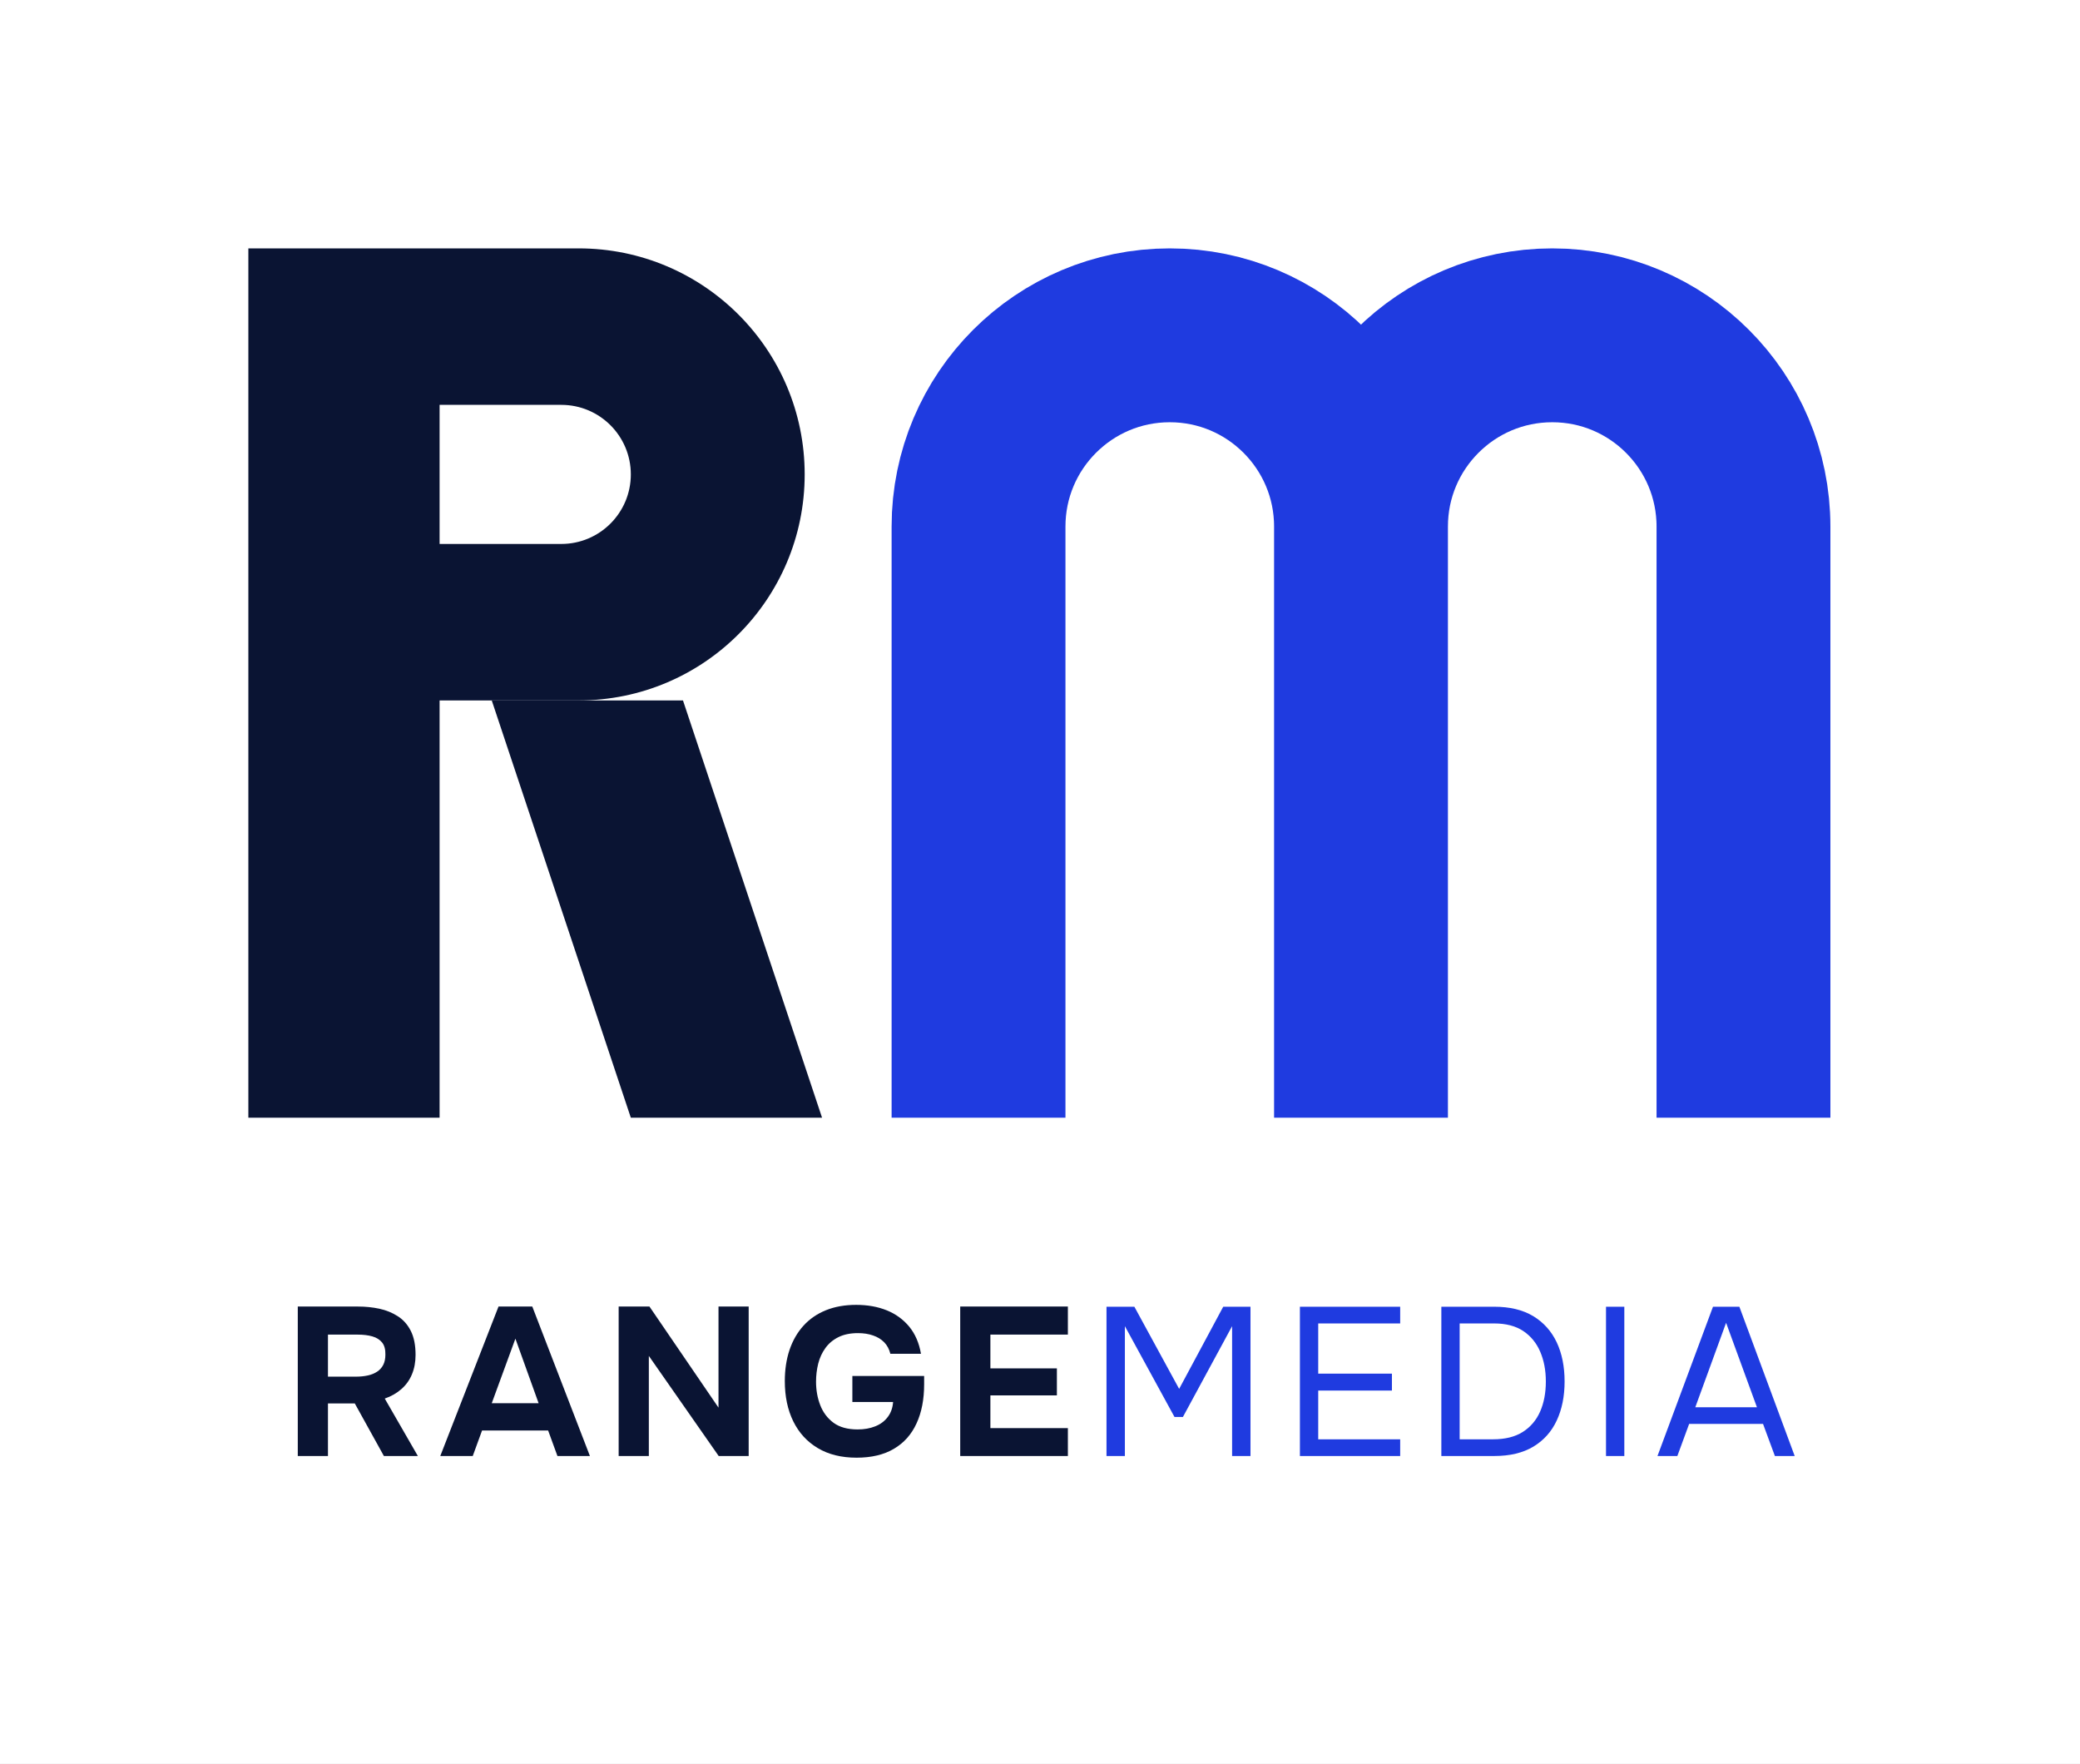
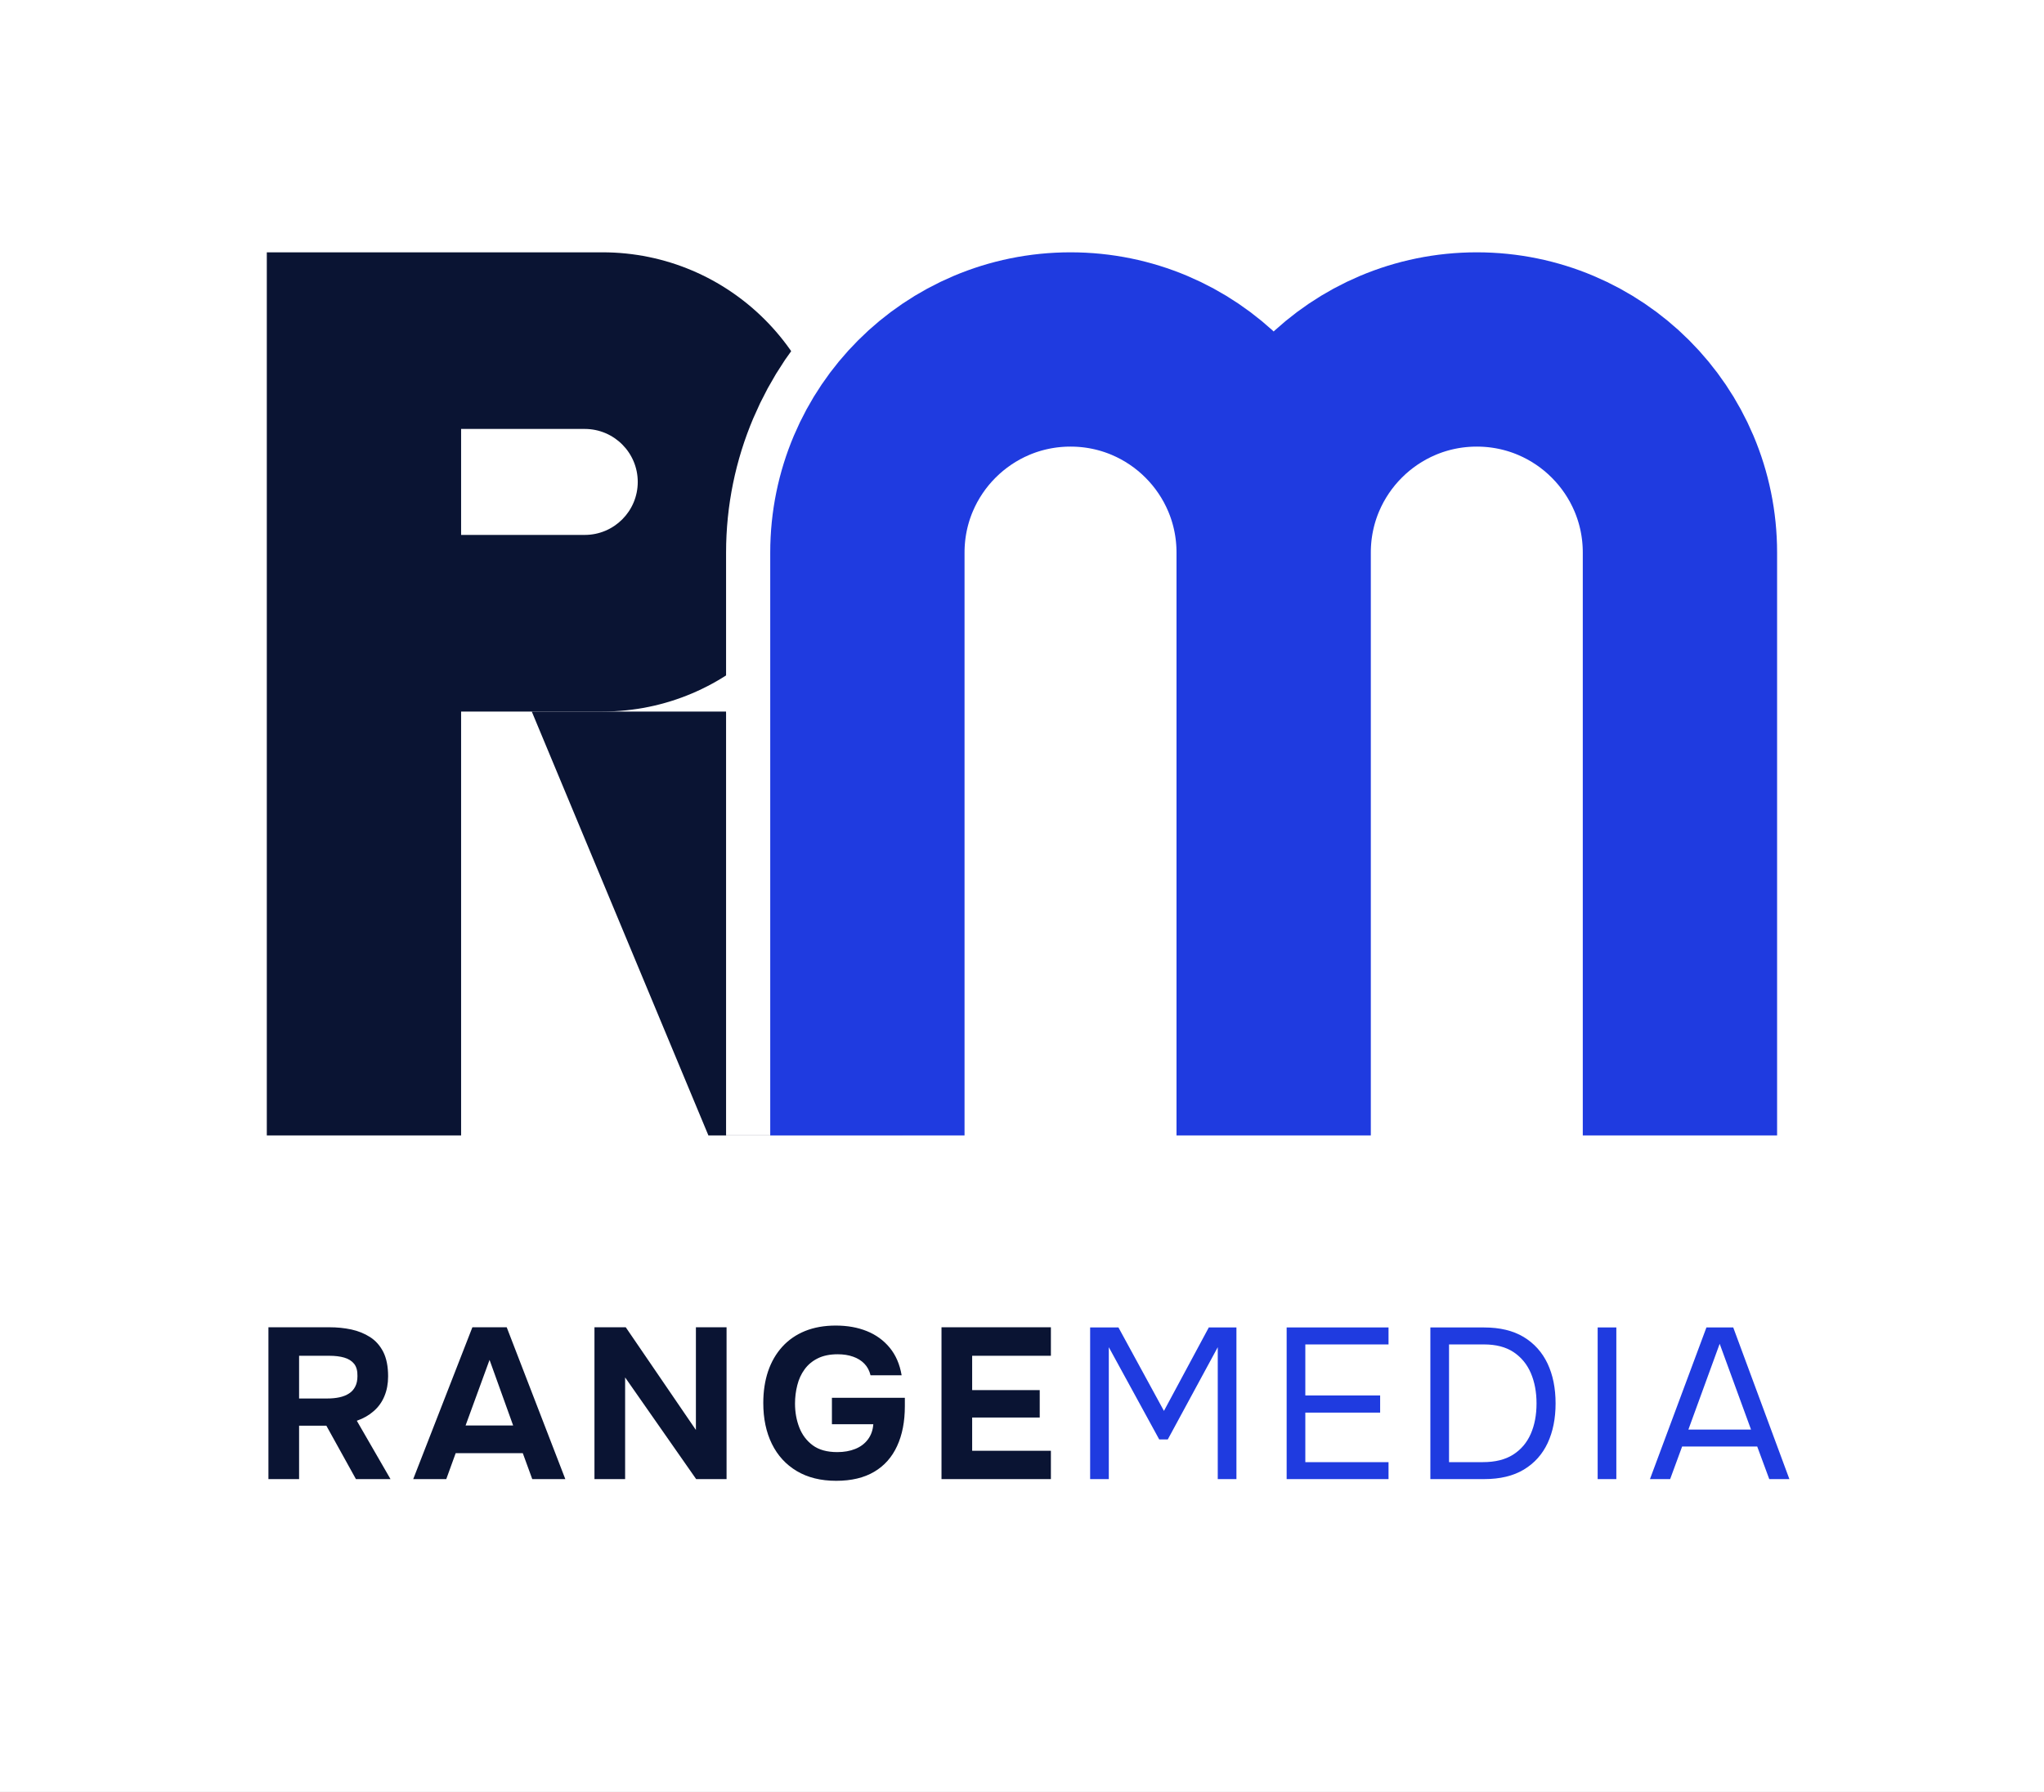
- <svg xmlns="http://www.w3.org/2000/svg" viewBox="0 0 335 284">
+ <svg xmlns="http://www.w3.org/2000/svg" viewBox="0 0 324 284">
  <rect width="100%" height="100%" fill="#FFFFFF" />
-   <g transform="translate(40 40) scale(1.4)">
-     <path fill="#0A1433" fill-rule="evenodd" d="M0 0H38A26 26 0 0 1 38 52H22V100H0Z M22 18H36A8 8 0 0 1 36 34H22Z" />
-     <path fill="#0A1433" d="M28 52H50L66 100H44Z" />
-     <path fill="none" stroke="#1F3BE0" stroke-width="20" d="M84 100V32A22 22 0 0 1 128 32V100 M128 32A22 22 0 0 1 172 32V100" />
+   <g transform="translate(42.292 40) scale(1.4)">
+     <defs>
+       <mask id="rmk1" maskUnits="userSpaceOnUse" x="-10" y="-10" width="220" height="130">
+         <rect x="-10" y="-10" width="220" height="130" fill="#fff" />
+         <path fill="none" stroke="#000" stroke-width="32" d="M68 100V34A23 23 0 0 1 114 34V100 M114 34A23 23 0 0 1 160 34V100" />
+       </mask>
+     </defs>
+     <g mask="url(#rmk1)" fill="#0A1433">
+       <path fill-rule="evenodd" d="M0 0H38A26 26 0 0 1 38 52H22V100H0Z M22 20H36A6 6 0 0 1 36 32H22Z" />
+       <path d="M30 52H52L72 100H50Z" />
+     </g>
+     <path fill="none" stroke="#1F3BE0" stroke-width="22" d="M68 100V34A23 23 0 0 1 114 34V100 M114 34A23 23 0 0 1 160 34V100" />
  </g>
-   <path fill="#0A1433" d="M52.82 234.48L47.96 234.48L47.96 210.41L57.65 210.41Q59.45 210.41 61.10 210.76Q62.75 211.12 64.07 211.97Q65.40 212.82 66.16 214.33Q66.93 215.85 66.93 218.19L66.93 218.19Q66.93 219.93 66.35 221.32Q65.77 222.72 64.65 223.70Q63.53 224.69 61.97 225.23L61.97 225.23L67.30 234.48L61.83 234.48L57.14 226.01L52.82 226.01L52.82 234.48ZM52.82 214.93L52.82 221.70L57.31 221.70Q58.36 221.70 59.23 221.51Q60.10 221.32 60.72 220.91Q61.35 220.51 61.71 219.83Q62.07 219.15 62.07 218.16L62.07 218.16Q62.10 216.90 61.54 216.20Q60.98 215.51 59.98 215.22Q58.97 214.93 57.61 214.93L57.61 214.93L52.82 214.93ZM76.14 234.48L70.91 234.48L80.29 210.41L85.73 210.41L95.01 234.48L89.78 234.48L88.28 230.37L77.64 230.37L76.14 234.48ZM83.01 215.58L79.20 225.98L86.75 225.98L83.01 215.58ZM104.50 234.48L99.64 234.48L99.64 210.41L104.60 210.41L115.72 226.69L115.72 210.41L120.58 210.41L120.58 234.48L115.75 234.48L104.50 218.36L104.50 234.48ZM137.96 234.75L137.96 234.75Q134.28 234.75 131.70 233.20Q129.12 231.66 127.76 228.89Q126.40 226.12 126.40 222.41L126.40 222.41Q126.40 219.66 127.16 217.39Q127.93 215.13 129.40 213.50Q130.88 211.87 133.03 211.00Q135.17 210.14 137.89 210.14L137.89 210.14Q140.64 210.14 142.82 211.02Q144.99 211.90 146.44 213.65Q147.88 215.41 148.33 218.02L148.33 218.02L143.40 218.02Q143.12 216.90 142.41 216.17Q141.70 215.44 140.62 215.07Q139.55 214.69 138.19 214.69L138.19 214.69Q136.32 214.69 135.03 215.34Q133.74 215.98 132.94 217.09Q132.14 218.19 131.78 219.60Q131.43 221.02 131.43 222.51L131.43 222.51Q131.43 224.55 132.11 226.30Q132.79 228.05 134.25 229.13Q135.71 230.20 138.13 230.20L138.13 230.20Q139.72 230.20 140.96 229.70Q142.21 229.21 142.97 228.21Q143.74 227.20 143.84 225.78L143.84 225.78L137.28 225.78L137.28 221.59L148.84 221.59L148.84 222.92Q148.84 226.59 147.61 229.24Q146.39 231.90 143.97 233.32Q141.56 234.75 137.96 234.75ZM171.99 234.48L154.65 234.48L154.65 210.41L171.99 210.41L171.99 214.93L159.51 214.93L159.51 220.37L170.22 220.37L170.22 224.72L159.51 224.72L159.51 229.99L171.99 229.99L171.99 234.48Z" />
-   <path fill="#1F3BE0" d="M181.17 234.48L178.21 234.48L178.21 210.44L182.70 210.44L189.91 223.67L197.01 210.44L201.40 210.44L201.40 234.48L198.44 234.48L198.44 213.57L190.52 228.19L189.16 228.19L181.17 213.57L181.17 234.48ZM225.51 234.48L209.36 234.48L209.36 210.44L225.51 210.44L225.51 213.13L212.31 213.13L212.31 221.22L224.18 221.22L224.18 223.94L212.31 223.94L212.31 231.79L225.51 231.79L225.51 234.48ZM240.67 234.48L232.14 234.48L232.14 210.44L240.67 210.44Q244.41 210.44 246.93 211.95Q249.44 213.47 250.72 216.17Q251.99 218.87 251.99 222.48L251.99 222.48Q251.99 226.05 250.73 228.75Q249.48 231.45 246.96 232.97Q244.44 234.48 240.67 234.48L240.67 234.48ZM235.09 213.13L235.09 231.79L240.47 231.79Q243.39 231.79 245.26 230.60Q247.13 229.41 248.05 227.32Q248.97 225.23 248.97 222.48L248.97 222.48Q248.97 219.79 248.06 217.68Q247.16 215.58 245.33 214.35Q243.49 213.13 240.64 213.13L240.64 213.13L235.09 213.13ZM261.61 234.48L258.66 234.48L258.66 210.44L261.61 210.44L261.61 234.48ZM270.15 234.48L266.95 234.48L275.89 210.44L280.14 210.44L289.05 234.48L285.86 234.48L283.95 229.31L272.05 229.31L270.15 234.48ZM278.00 213.03L273.04 226.63L282.97 226.63L278.00 213.03Z" />
+   <path fill="#0A1433" d="M47.41 234.48L42.55 234.48L42.55 210.41L52.24 210.41Q54.04 210.41 55.69 210.76Q57.34 211.12 58.67 211.97Q59.99 212.82 60.76 214.33Q61.52 215.85 61.52 218.19L61.52 218.19Q61.52 219.93 60.94 221.32Q60.37 222.72 59.24 223.70Q58.12 224.69 56.56 225.23L56.56 225.23L61.90 234.48L56.42 234.48L51.73 226.01L47.41 226.01L47.41 234.48ZM47.41 214.93L47.41 221.70L51.90 221.70Q52.95 221.70 53.82 221.51Q54.69 221.32 55.32 220.91Q55.95 220.51 56.30 219.83Q56.66 219.15 56.66 218.16L56.66 218.16Q56.69 216.90 56.13 216.20Q55.57 215.51 54.57 215.22Q53.57 214.93 52.21 214.93L52.21 214.93L47.41 214.93ZM70.74 234.48L65.50 234.48L74.88 210.41L80.32 210.41L89.61 234.48L84.37 234.48L82.87 230.37L72.23 230.37L70.74 234.48ZM77.60 215.58L73.80 225.98L81.34 225.98L77.60 215.58ZM99.09 234.48L94.23 234.48L94.23 210.41L99.19 210.41L110.31 226.69L110.31 210.41L115.17 210.41L115.17 234.48L110.35 234.48L99.09 218.36L99.09 234.48ZM132.55 234.75L132.55 234.75Q128.88 234.75 126.29 233.20Q123.71 231.66 122.35 228.89Q120.99 226.12 120.99 222.41L120.99 222.41Q120.99 219.66 121.75 217.39Q122.52 215.13 124.00 213.50Q125.48 211.87 127.62 211.00Q129.76 210.14 132.48 210.14L132.48 210.14Q135.23 210.14 137.41 211.02Q139.59 211.90 141.03 213.65Q142.48 215.41 142.92 218.02L142.92 218.02L137.99 218.02Q137.72 216.90 137.00 216.17Q136.29 215.44 135.22 215.07Q134.15 214.69 132.79 214.69L132.79 214.69Q130.92 214.69 129.62 215.34Q128.33 215.98 127.53 217.09Q126.73 218.19 126.38 219.60Q126.02 221.02 126.02 222.51L126.02 222.51Q126.02 224.55 126.70 226.30Q127.38 228.05 128.84 229.13Q130.30 230.20 132.72 230.20L132.72 230.20Q134.32 230.20 135.56 229.70Q136.80 229.21 137.56 228.21Q138.33 227.20 138.43 225.78L138.43 225.78L131.87 225.78L131.87 221.59L143.43 221.59L143.43 222.92Q143.43 226.59 142.20 229.24Q140.98 231.90 138.57 233.32Q136.15 234.75 132.55 234.75ZM166.58 234.48L149.24 234.48L149.24 210.41L166.58 210.41L166.58 214.93L154.10 214.93L154.10 220.37L164.81 220.37L164.81 224.72L154.10 224.72L154.10 229.99L166.58 229.99L166.58 234.48Z" />
+   <path fill="#1F3BE0" d="M175.76 234.48L172.80 234.48L172.80 210.44L177.29 210.44L184.50 223.67L191.61 210.44L195.99 210.44L195.99 234.48L193.03 234.48L193.03 213.57L185.11 228.19L183.75 228.19L175.76 213.57L175.76 234.48ZM220.10 234.48L203.95 234.48L203.95 210.44L220.10 210.44L220.10 213.13L206.91 213.13L206.91 221.22L218.77 221.22L218.77 223.94L206.91 223.94L206.91 231.79L220.10 231.79L220.10 234.48ZM235.26 234.48L226.73 234.48L226.73 210.44L235.26 210.44Q239.00 210.44 241.52 211.95Q244.03 213.47 245.31 216.17Q246.58 218.87 246.58 222.48L246.58 222.48Q246.58 226.05 245.33 228.75Q244.07 231.45 241.55 232.97Q239.04 234.48 235.26 234.48L235.26 234.48ZM229.69 213.13L229.69 231.79L235.06 231.79Q237.98 231.79 239.85 230.60Q241.72 229.41 242.64 227.32Q243.56 225.23 243.56 222.48L243.56 222.48Q243.56 219.79 242.66 217.68Q241.76 215.58 239.92 214.35Q238.08 213.13 235.23 213.13L235.23 213.13L229.69 213.13ZM256.21 234.48L253.25 234.48L253.25 210.44L256.21 210.44L256.21 234.48ZM264.74 234.48L261.54 234.48L270.49 210.44L274.74 210.44L283.64 234.48L280.45 234.48L278.54 229.31L266.64 229.31L264.74 234.48ZM272.59 213.03L267.63 226.63L277.56 226.63L272.59 213.03Z" />
</svg>
